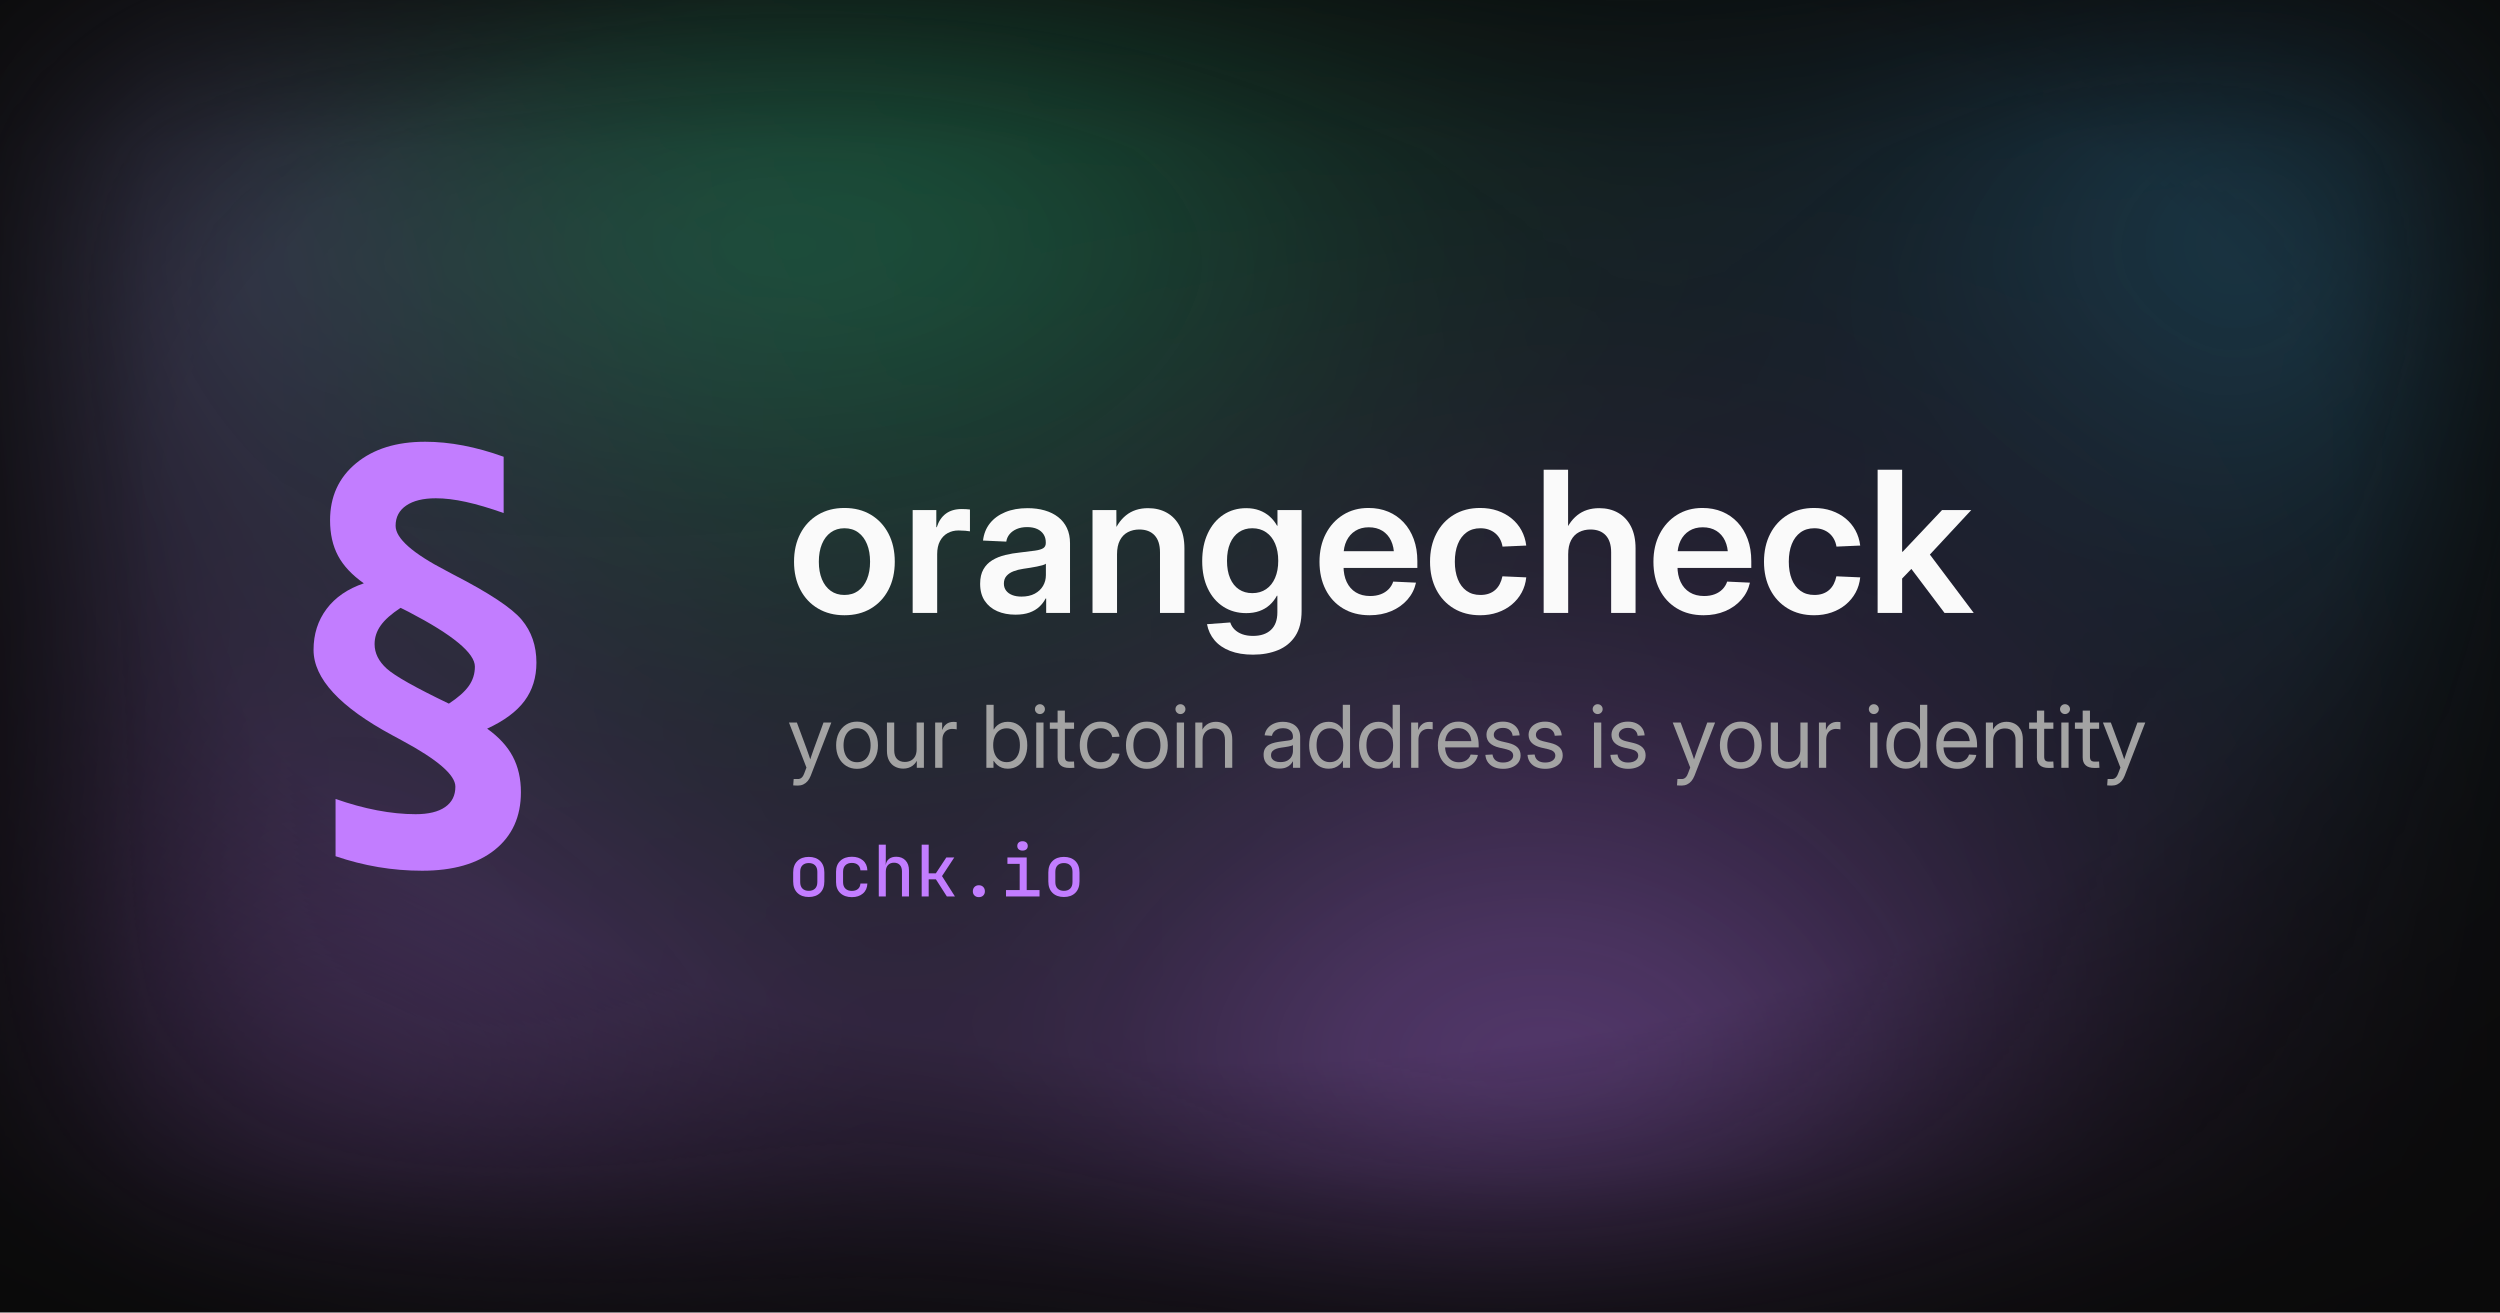
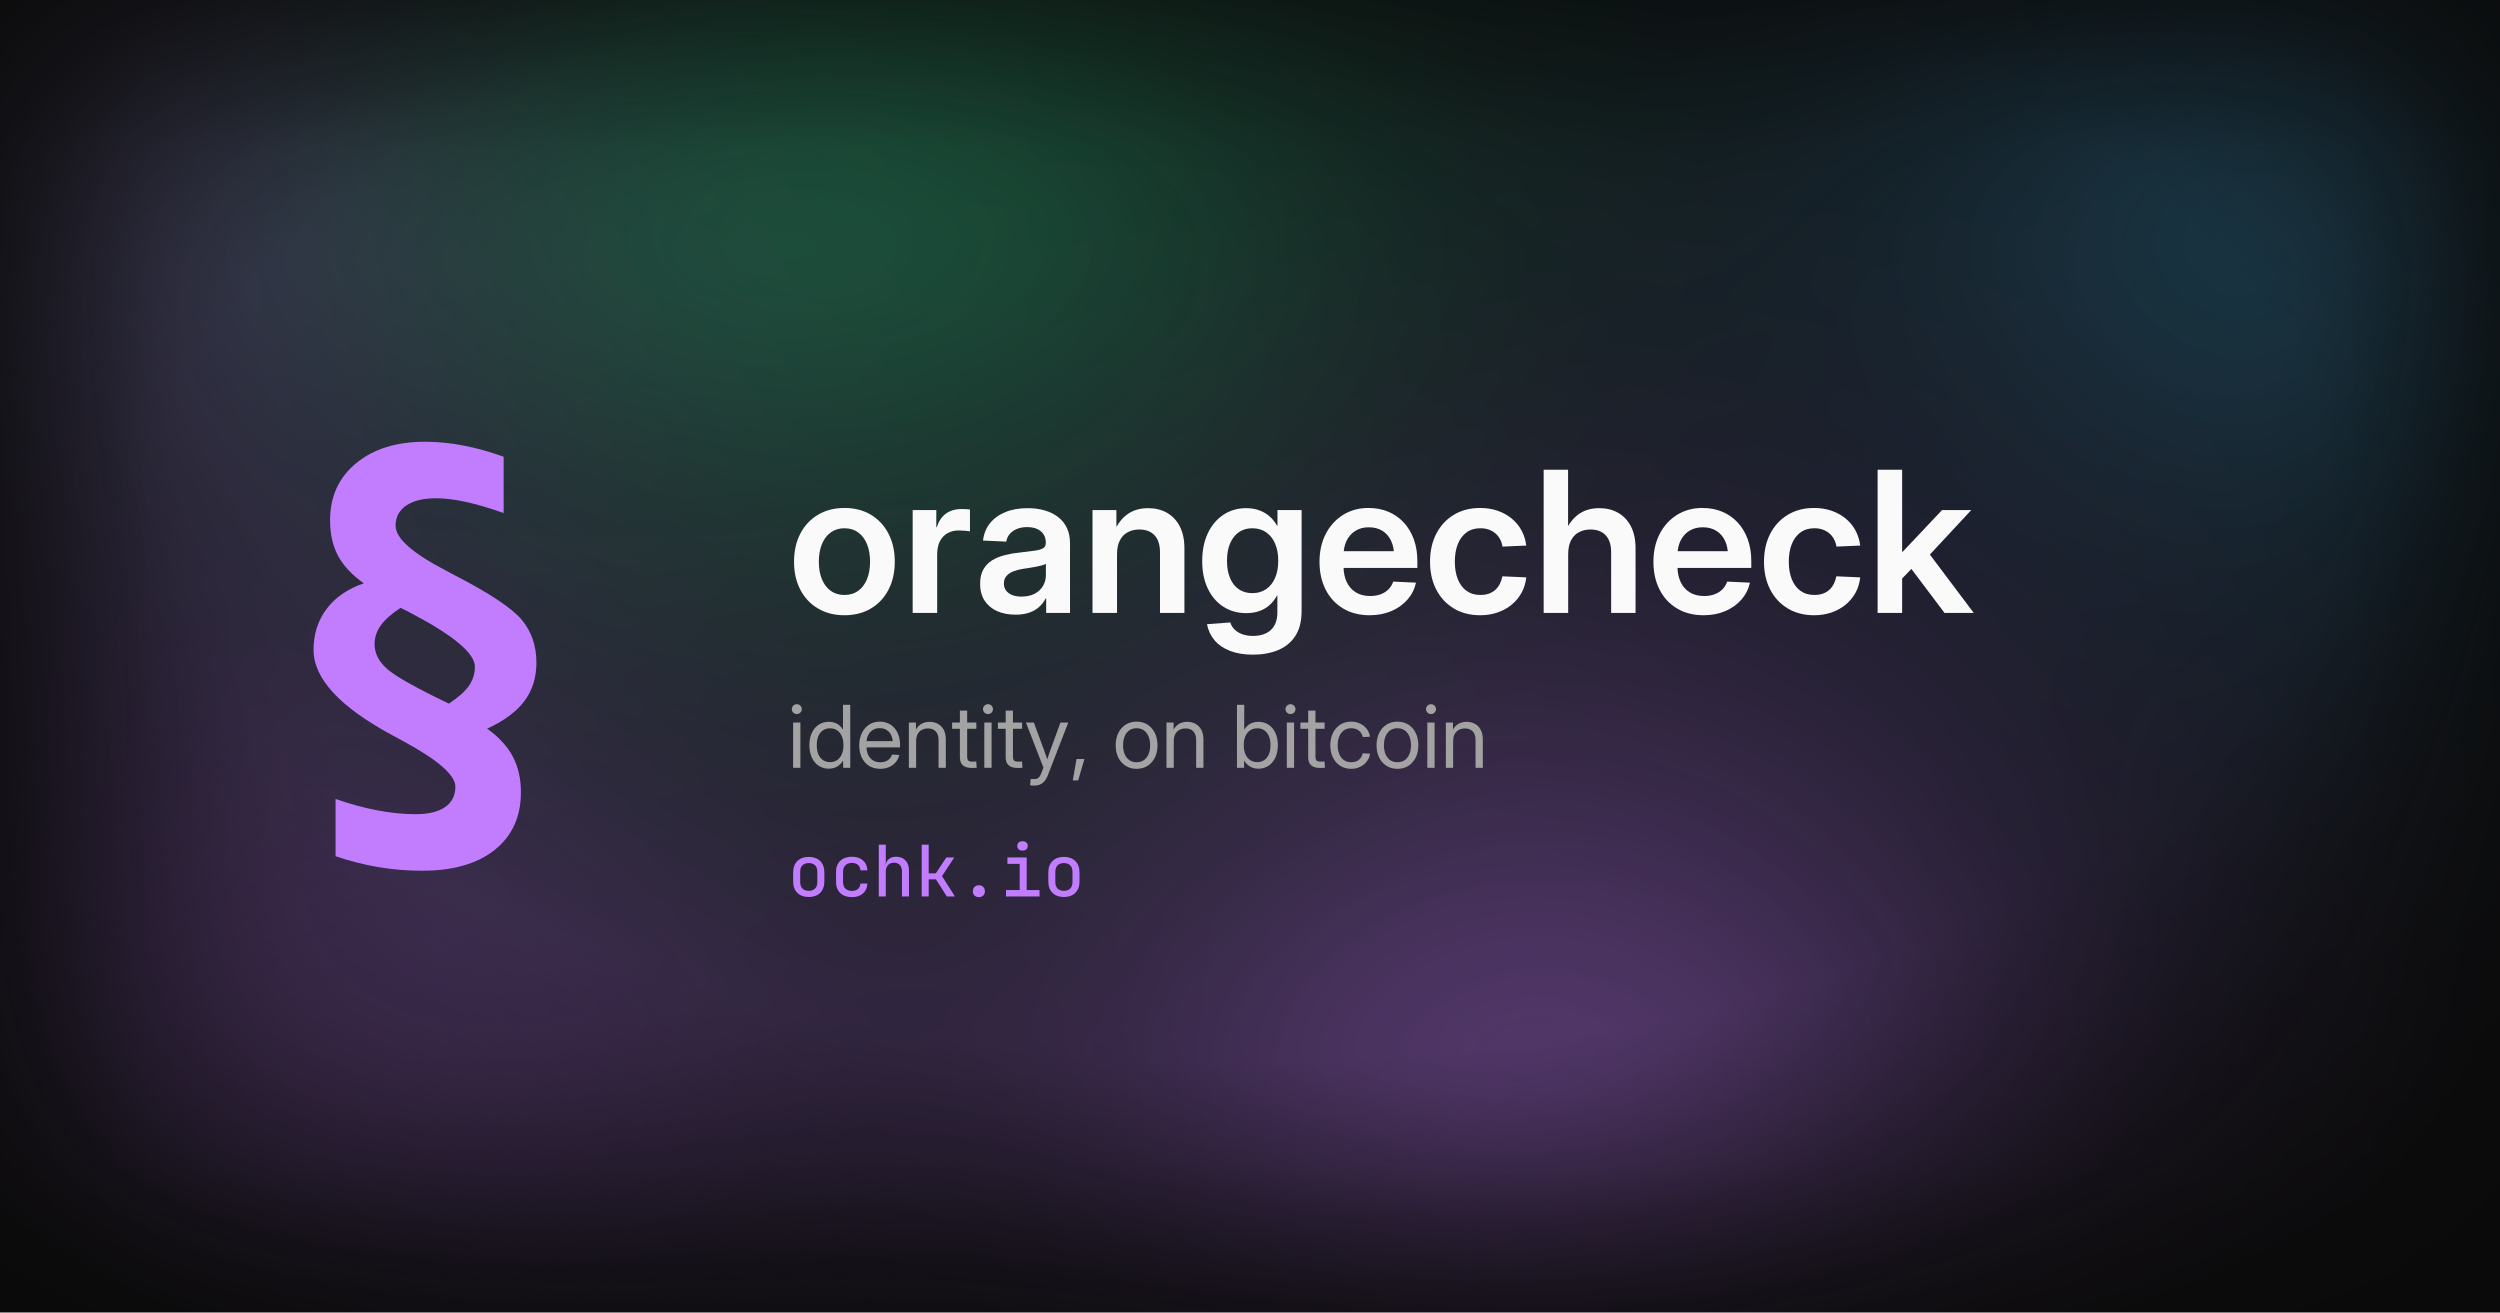
<svg xmlns="http://www.w3.org/2000/svg" width="1200" height="630" viewBox="0 0 1200 630" role="img" aria-label="orangecheck — og banner (lightning/dark)">
  <rect width="1200" height="630" fill="#0a0a0a" />
  <filter id="aublur" x="-20%" y="-20%" width="140%" height="140%">
    <feGaussianBlur stdDeviation="75.6" />
  </filter>
  <mask id="aumask">
    <rect width="1200" height="630" fill="url(#aufade)" />
  </mask>
  <defs>
    <radialGradient id="au0" cx="50%" cy="50%" r="50%">
      <stop offset="0%" stop-color="#c27dff" stop-opacity="0.95" />
      <stop offset="62%" stop-color="#c27dff" stop-opacity="0.18" />
      <stop offset="100%" stop-color="#c27dff" stop-opacity="0" />
    </radialGradient>
    <radialGradient id="au1" cx="50%" cy="50%" r="50%">
      <stop offset="0%" stop-color="#34c98a" stop-opacity="0.95" />
      <stop offset="62%" stop-color="#34c98a" stop-opacity="0.18" />
      <stop offset="100%" stop-color="#34c98a" stop-opacity="0" />
    </radialGradient>
    <radialGradient id="au2" cx="50%" cy="50%" r="50%">
      <stop offset="0%" stop-color="#3f9fd1" stop-opacity="0.95" />
      <stop offset="62%" stop-color="#3f9fd1" stop-opacity="0.18" />
      <stop offset="100%" stop-color="#3f9fd1" stop-opacity="0" />
    </radialGradient>
    <radialGradient id="au3" cx="50%" cy="50%" r="50%">
      <stop offset="0%" stop-color="#c27dff" stop-opacity="0.95" />
      <stop offset="62%" stop-color="#c27dff" stop-opacity="0.18" />
      <stop offset="100%" stop-color="#c27dff" stop-opacity="0" />
    </radialGradient>
    <radialGradient id="au4" cx="50%" cy="50%" r="50%">
      <stop offset="0%" stop-color="#c27dff" stop-opacity="0.95" />
      <stop offset="62%" stop-color="#c27dff" stop-opacity="0.18" />
      <stop offset="100%" stop-color="#c27dff" stop-opacity="0" />
    </radialGradient>
    <radialGradient id="aufade" cx="50%" cy="38%" r="78%">
      <stop offset="55%" stop-color="#fff" stop-opacity="1" />
      <stop offset="100%" stop-color="#fff" stop-opacity="0" />
    </radialGradient>
  </defs>
  <g opacity="0.62" filter="url(#aublur)" mask="url(#aumask)">
    <ellipse cx="-60.0" cy="-63.0" rx="552.0" ry="598.5" fill="url(#au0)" />
    <ellipse cx="408.0" cy="-31.5" rx="504.0" ry="567.0" fill="url(#au1)" />
    <ellipse cx="1176.0" cy="-50.4" rx="552.0" ry="598.5" fill="url(#au2)" />
    <ellipse cx="744.0" cy="598.5" rx="480.0" ry="535.5" fill="url(#au3)" />
    <ellipse cx="144.0" cy="642.6" rx="504.0" ry="535.5" fill="url(#au4)" />
  </g>
  <g transform="translate(72.0 183.0) scale(0.2578)" fill="#fafafa">
    <path d="M518 856Q463 820 438.5 785.5Q414 751 414 711Q414 657 462.5 613.0Q511 569 711 473Q766 509 790.5 543.5Q815 578 815 621Q815 702 550 840ZM930 1460V1235Q845 1265 779.0 1279.5Q713 1294 659 1294Q583 1294 540.5 1265.0Q498 1236 498 1184Q498 1109 701 1004Q720 994 729 989Q943 879 1002.0 808.5Q1061 738 1061 637Q1061 548 1013.5 484.0Q966 420 864 373Q934 323 966.5 261.5Q999 200 999 119Q999 -28 894.5 -111.5Q790 -195 604 -195Q515 -195 429.0 -180.5Q343 -166 258 -137V92Q343 62 424.0 46.5Q505 31 578 31Q655 31 696.0 59.5Q737 88 737 141Q737 211 523 326L512 332L486 346Q170 516 170 688Q170 782 222.0 851.5Q274 921 371 954Q300 1004 268.0 1064.0Q236 1124 236 1206Q236 1348 340.0 1434.0Q444 1520 616 1520Q690 1520 768.5 1505.0Q847 1490 930 1460Z" fill="#c27dff" transform="translate(225.3457 820.5434) scale(0.465726 -0.465726)" />
  </g>
  <g fill="#fafafa">
    <path transform="translate(378.00 294.21) scale(0.04614 -0.04614)" d="M592 -24Q436 -24 317.50 46Q199 116 133.50 241.50Q68 367 68 533Q68 699 133.50 825Q199 951 317.50 1021.50Q436 1092 592 1092Q750 1092 867.50 1021.50Q985 951 1050.50 825Q1116 699 1116 533Q1116 367 1050.50 241.50Q985 116 867.50 46Q750 -24 592 -24ZM592 187Q676 187 735.50 230Q795 273 827 351Q859 429 859 533Q859 638 827 716Q795 794 735.50 837.50Q676 881 592 881Q510 881 450 837.50Q390 794 358 716Q326 638 326 533Q326 428 358 350.50Q390 273 449.50 230Q509 187 592 187Z" />
    <path transform="translate(432.68 294.21) scale(0.04614 -0.04614)" d="M117 0V1070H363V892H368Q397 984 462 1032.50Q527 1081 629 1081Q653 1081 675.50 1079.50Q698 1078 713 1076V849Q699 852 664.50 855Q630 858 594 858Q531 858 480.50 830Q430 802 401 747Q372 692 372 611V0Z" />
    <path transform="translate(467.19 294.21) scale(0.04614 -0.04614)" d="M438 -18Q332 -18 249.50 18Q167 54 119 125.50Q71 197 71 303Q71 394 105 453.50Q139 513 197.50 548.50Q256 584 331.50 602.50Q407 621 488 629Q586 640 644 648.50Q702 657 728 674Q754 691 754 727V734Q754 782 731 817.50Q708 853 665 873Q622 893 560 893Q498 893 451.50 873Q405 853 377 819Q349 785 343 742L101 753Q113 857 172.50 932Q232 1007 332 1048.50Q432 1090 564 1090Q662 1090 743 1066.50Q824 1043 883 997Q942 951 974 883Q1006 815 1006 726V0H758V150H752Q728 103 687 64.50Q646 26 585 4Q524 -18 438 -18ZM501 170Q583 170 639.50 200.50Q696 231 725.50 281.50Q755 332 755 393V512Q743 503 718.50 496Q694 489 661 482.50Q628 476 591.50 470Q555 464 519 459Q464 451 418.50 433.50Q373 416 345.50 385Q318 354 318 305Q318 263 341 232.50Q364 202 405 186Q446 170 501 170Z" />
    <path transform="translate(519.01 294.21) scale(0.04614 -0.04614)" d="M372 610V0H117V1070H365L366 799H323Q373 941 465.50 1015.50Q558 1090 695 1090Q807 1090 892 1041.50Q977 993 1025 900Q1073 807 1073 671V0H819V631Q819 747 762.50 807.50Q706 868 604 868Q538 868 485 840.50Q432 813 402 755.50Q372 698 372 610Z" />
    <path transform="translate(573.92 294.21) scale(0.04614 -0.04614)" d="M597 -434Q459 -434 358 -395Q257 -356 196.50 -284.50Q136 -213 118 -117L360 -99Q373 -141 405 -172.50Q437 -204 485 -221.50Q533 -239 597 -239Q716 -239 783 -176.50Q850 -114 850 6V179H845Q814 122 768.50 81.50Q723 41 662.50 19.50Q602 -2 526 -2Q391 -2 287.50 65Q184 132 126 254Q68 376 68 539Q68 705 126.50 829Q185 953 288.50 1021.50Q392 1090 526 1090Q601 1090 662 1067.50Q723 1045 769.50 1004Q816 963 847 907H851V1070H1102V21Q1102 -140 1036.50 -240Q971 -340 856.50 -387Q742 -434 597 -434ZM589 206Q672 206 732.50 247Q793 288 826 364Q859 440 859 542Q859 645 826.50 721Q794 797 733 839Q672 881 589 881Q509 881 450 840.50Q391 800 358.50 724.50Q326 649 326 542Q326 436 358.50 360.50Q391 285 450 245.50Q509 206 589 206Z" />
    <path transform="translate(630.22 294.21) scale(0.04614 -0.04614)" d="M590 -24Q430 -24 312.50 47Q195 118 131.50 243.50Q68 369 68 532Q68 696 133 822Q198 948 313 1020Q428 1092 578 1092Q690 1092 782.50 1053.50Q875 1015 943 942.50Q1011 870 1048.50 768Q1086 666 1086 539V468H174V642H958L844 594Q844 685 812.50 751.50Q781 818 722 854.50Q663 891 581 891Q500 891 441 854Q382 817 350 751.50Q318 686 318 598V486Q318 392 351 322Q384 252 446 214Q508 176 595 176Q657 176 705.50 194.50Q754 213 787 247Q820 281 835 326L1072 315Q1050 215 983 138.50Q916 62 815 19Q714 -24 590 -24Z" />
    <path transform="translate(683.28 294.21) scale(0.04614 -0.04614)" d="M589 -24Q433 -24 315.50 46.50Q198 117 133 242.50Q68 368 68 533Q68 698 133 824Q198 950 315.50 1021Q433 1092 589 1092Q687 1092 770 1063.50Q853 1035 916.50 983Q980 931 1019 859.50Q1058 788 1069 701L822 690Q815 733 796 768Q777 803 747.50 828Q718 853 679 867Q640 881 592 881Q507 881 447.50 837.50Q388 794 357 716Q326 638 326 533Q326 429 357 351Q388 273 447.50 230Q507 187 592 187Q641 187 679.50 200.50Q718 214 746.50 239.50Q775 265 793.50 301Q812 337 821 381L1069 370Q1060 283 1021 211.50Q982 140 918.50 87Q855 34 771 5Q687 -24 589 -24Z" />
    <path transform="translate(735.56 294.21) scale(0.04614 -0.04614)" d="M372 610V0H117V1490H371V799H323Q373 941 465.50 1015.50Q558 1090 695 1090Q807 1090 892 1041.50Q977 993 1025 900Q1073 807 1073 671V0H819V631Q819 747 762.50 807.50Q706 868 604 868Q538 868 485 840.50Q432 813 402 755.50Q372 698 372 610Z" />
    <path transform="translate(790.51 294.21) scale(0.04614 -0.04614)" d="M590 -24Q430 -24 312.50 47Q195 118 131.50 243.50Q68 369 68 532Q68 696 133 822Q198 948 313 1020Q428 1092 578 1092Q690 1092 782.50 1053.50Q875 1015 943 942.50Q1011 870 1048.50 768Q1086 666 1086 539V468H174V642H958L844 594Q844 685 812.50 751.50Q781 818 722 854.50Q663 891 581 891Q500 891 441 854Q382 817 350 751.50Q318 686 318 598V486Q318 392 351 322Q384 252 446 214Q508 176 595 176Q657 176 705.50 194.50Q754 213 787 247Q820 281 835 326L1072 315Q1050 215 983 138.50Q916 62 815 19Q714 -24 590 -24Z" />
    <path transform="translate(843.58 294.21) scale(0.04614 -0.04614)" d="M589 -24Q433 -24 315.50 46.50Q198 117 133 242.50Q68 368 68 533Q68 698 133 824Q198 950 315.50 1021Q433 1092 589 1092Q687 1092 770 1063.50Q853 1035 916.50 983Q980 931 1019 859.50Q1058 788 1069 701L822 690Q815 733 796 768Q777 803 747.50 828Q718 853 679 867Q640 881 592 881Q507 881 447.50 837.50Q388 794 357 716Q326 638 326 533Q326 429 357 351Q388 273 447.50 230Q507 187 592 187Q641 187 679.50 200.50Q718 214 746.50 239.50Q775 265 793.50 301Q812 337 821 381L1069 370Q1060 283 1021 211.50Q982 140 918.50 87Q855 34 771 5Q687 -24 589 -24Z" />
    <path transform="translate(895.86 294.21) scale(0.04614 -0.04614)" d="M350 335V637H378L787 1070H1091L600 542H549ZM117 0V1490H372V0ZM813 0 447 486 618 664 1117 0Z" />
  </g>
  <g fill="#a3a3a3">
-     <path transform="translate(378.00 368.55) scale(0.0203 -0.0203)" d="M135 -415 146 -264 231 -265Q269 -268 298.50 -256Q328 -244 352.50 -214Q377 -184 396 -132L448 6L35 1070H222L452 450Q483 367 510 285.50Q537 204 563 123H513Q539 204 566.50 286Q594 368 624 450L851 1070H1036L548 -190Q518 -265 474 -316Q430 -367 372.50 -393.50Q315 -420 246 -420Q215 -420 187 -418.50Q159 -417 135 -415Z" />
-     <path transform="translate(399.74 368.55) scale(0.0203 -0.0203)" d="M573 -24Q426 -24 314.50 47Q203 118 141 243Q79 368 79 532Q79 697 141 823Q203 949 314.50 1020.50Q426 1092 573 1092Q722 1092 833 1020.50Q944 949 1006 823Q1068 697 1068 532Q1068 368 1006 243Q944 118 833 47Q722 -24 573 -24ZM573 132Q676 132 747.50 183Q819 234 856.50 324.50Q894 415 894 532Q894 651 856.50 741.50Q819 832 747.50 884Q676 936 573 936Q471 936 399.50 884.50Q328 833 291 742Q254 651 254 532Q254 414 291 324Q328 234 399.50 183Q471 132 573 132Z" />
-     <path transform="translate(423.03 368.55) scale(0.0203 -0.0203)" d="M519 -19Q412 -19 324 27.50Q236 74 184.50 168Q133 262 133 402V1070H305V414Q305 279 371.50 209Q438 139 556 139Q634 139 697 170.50Q760 202 797.50 269.50Q835 337 835 440V1070H1007V0H839V259H882Q830 114 737 47.50Q644 -19 519 -19Z" />
-     <path transform="translate(446.18 368.55) scale(0.0203 -0.0203)" d="M133 0V1070H298V902H304Q333 985 399.50 1035.50Q466 1086 566 1086Q588 1086 609 1084Q630 1082 642 1080V908Q632 911 603 915.50Q574 920 537 920Q474 920 421 891.50Q368 863 336.50 805.50Q305 748 305 661V0Z" />
-     <path transform="translate(470.76 368.55) scale(0.0203 -0.0203)" d="M639 -21Q562 -21 499.50 2.50Q437 26 389 67.50Q341 109 307 163H301V0H133V1490H305V909H310Q341 961 388 1001.50Q435 1042 498.50 1065Q562 1088 639 1088Q777 1088 881 1019Q985 950 1042.50 825Q1100 700 1100 534Q1100 369 1042.50 244Q985 119 881 49Q777 -21 639 -21ZM613 134Q708 134 778 181.50Q848 229 887 318.50Q926 408 926 535Q926 662 887 751Q848 840 778 887Q708 934 613 934Q514 934 442 884.50Q370 835 332 745.50Q294 656 294 535Q294 415 332.50 324.50Q371 234 442.50 184Q514 134 613 134Z" />
-     <path transform="translate(494.70 368.55) scale(0.0203 -0.0203)" d="M133 0V1070H305V0ZM220 1271Q171 1271 136.50 1305Q102 1339 102 1387Q102 1436 136.50 1470Q171 1504 219 1504Q269 1504 303.50 1470Q338 1436 338 1387Q338 1339 303.50 1305Q269 1271 220 1271Z" />
-     <path transform="translate(503.59 368.55) scale(0.0203 -0.0203)" d="M589 1070V922H16V1070ZM200 1353H372V264Q372 199 398.50 172.50Q425 146 491 146Q513 146 539.50 147Q566 148 588 149L596 1Q570 -1 538 -2Q506 -3 478 -3Q340 -3 270 60Q200 123 200 246Z" />
-     <path transform="translate(516.67 368.55) scale(0.0203 -0.0203)" d="M573 -24Q426 -24 314.50 47Q203 118 141 243Q79 368 79 532Q79 697 141 823Q203 949 314.50 1020.50Q426 1092 573 1092Q661 1092 736.50 1065.50Q812 1039 871 992Q930 945 968 880Q1006 815 1020 737L848 726Q838 772 815.50 810.50Q793 849 758 877Q723 905 677 920.50Q631 936 573 936Q471 936 399.50 884.50Q328 833 291 742Q254 651 254 532Q254 414 291 324Q328 234 399.50 183Q471 132 573 132Q632 132 677.50 147Q723 162 756 190Q789 218 812 257Q835 296 847 344L1021 333Q1008 256 969.50 190.50Q931 125 871.50 77Q812 29 736.50 2.50Q661 -24 573 -24Z" />
-     <path transform="translate(538.86 368.55) scale(0.0203 -0.0203)" d="M573 -24Q426 -24 314.50 47Q203 118 141 243Q79 368 79 532Q79 697 141 823Q203 949 314.50 1020.50Q426 1092 573 1092Q722 1092 833 1020.50Q944 949 1006 823Q1068 697 1068 532Q1068 368 1006 243Q944 118 833 47Q722 -24 573 -24ZM573 132Q676 132 747.50 183Q819 234 856.50 324.50Q894 415 894 532Q894 651 856.50 741.50Q819 832 747.50 884Q676 936 573 936Q471 936 399.50 884.50Q328 833 291 742Q254 651 254 532Q254 414 291 324Q328 234 399.50 183Q471 132 573 132Z" />
-     <path transform="translate(562.15 368.55) scale(0.0203 -0.0203)" d="M133 0V1070H305V0ZM220 1271Q171 1271 136.50 1305Q102 1339 102 1387Q102 1436 136.50 1470Q171 1504 219 1504Q269 1504 303.50 1470Q338 1436 338 1387Q338 1339 303.50 1305Q269 1271 220 1271Z" />
-     <path transform="translate(571.04 368.55) scale(0.0203 -0.0203)" d="M305 630V0H133V1070H301V810H258Q310 956 403 1022Q496 1088 621 1088Q729 1088 816.50 1041.50Q904 995 955.50 902Q1007 809 1007 668V0H835V655Q835 791 769 861Q703 931 584 931Q507 931 443.50 899Q380 867 342.50 800.50Q305 734 305 630Z" />
-     <path transform="translate(604.86 368.55) scale(0.0203 -0.0203)" d="M453 -18Q348 -18 264 19Q180 56 131 128.50Q82 201 82 307Q82 399 118 457Q154 515 214.50 547.50Q275 580 351 597Q427 614 506 624Q606 638 665.50 645Q725 652 750.50 668.50Q776 685 776 725V734Q776 795 749 840Q722 885 669.50 911Q617 937 542 937Q468 937 411 912Q354 887 320.50 846Q287 805 279 756L106 768Q120 866 179 937.50Q238 1009 331.50 1048.50Q425 1088 541 1088Q625 1088 699 1066Q773 1044 828.50 999Q884 954 915.50 887Q947 820 947 730V0H777V150H771Q752 112 714 73Q676 34 612.50 8Q549 -18 453 -18ZM479 135Q582 135 648 173Q714 211 745 271.50Q776 332 776 401V538Q766 528 737 519.50Q708 511 667.50 503.50Q627 496 582.50 489Q538 482 498 477Q436 469 381 449.50Q326 430 292 394Q258 358 258 297Q258 246 285 210Q312 174 362 154.50Q412 135 479 135Z" />
-     <path transform="translate(626.79 368.55) scale(0.0203 -0.0203)" d="M540 -21Q403 -21 298.50 49Q194 119 136.50 244Q79 369 79 534Q79 700 137 825Q195 950 299 1019Q403 1088 541 1088Q619 1088 681.50 1065Q744 1042 791.50 1001.50Q839 961 869 909H874V1490H1046V0H878V163H872Q839 109 790.50 67.50Q742 26 680 2.50Q618 -21 540 -21ZM567 134Q666 134 737.50 184Q809 234 847 324.50Q885 415 885 535Q885 656 847 745.50Q809 835 737.50 884.50Q666 934 567 934Q472 934 401.50 887Q331 840 292.50 751Q254 662 254 535Q254 408 293 318.50Q332 229 402.50 181.50Q473 134 567 134Z" />
-     <path transform="translate(650.73 368.55) scale(0.0203 -0.0203)" d="M540 -21Q403 -21 298.50 49Q194 119 136.50 244Q79 369 79 534Q79 700 137 825Q195 950 299 1019Q403 1088 541 1088Q619 1088 681.50 1065Q744 1042 791.50 1001.50Q839 961 869 909H874V1490H1046V0H878V163H872Q839 109 790.50 67.50Q742 26 680 2.50Q618 -21 540 -21ZM567 134Q666 134 737.50 184Q809 234 847 324.50Q885 415 885 535Q885 656 847 745.50Q809 835 737.50 884.50Q666 934 567 934Q472 934 401.50 887Q331 840 292.50 751Q254 662 254 535Q254 408 293 318.50Q332 229 402.50 181.50Q473 134 567 134Z" />
-     <path transform="translate(674.66 368.55) scale(0.0203 -0.0203)" d="M133 0V1070H298V902H304Q333 985 399.50 1035.50Q466 1086 566 1086Q588 1086 609 1084Q630 1082 642 1080V908Q632 911 603 915.50Q574 920 537 920Q474 920 421 891.50Q368 863 336.50 805.50Q305 748 305 661V0Z" />
-     <path transform="translate(688.57 368.55) scale(0.0203 -0.0203)" d="M577 -24Q420 -24 309 47Q198 118 138.50 243.50Q79 369 79 531Q79 695 140.50 821Q202 947 311 1019.50Q420 1092 563 1092Q668 1092 756 1054Q844 1016 908.50 944Q973 872 1008.50 769.50Q1044 667 1044 536V483H176V631H949L873 578Q873 687 835.50 768Q798 849 728.50 893.50Q659 938 563 938Q467 938 397 893Q327 848 288.50 768.50Q250 689 250 585V506Q250 394 289 309.50Q328 225 401 178Q474 131 577 131Q650 131 706.50 153.50Q763 176 800.50 217.50Q838 259 855 314L1026 304Q1005 206 942 132.50Q879 59 785.50 17.50Q692 -24 577 -24Z" />
-     <path transform="translate(711.29 368.55) scale(0.0203 -0.0203)" d="M504 -24Q390 -24 298.50 12Q207 48 150 121.50Q93 195 83 306L252 315Q264 222 328 173.50Q392 125 500 125Q612 125 676.50 171.50Q741 218 741 288Q741 348 698 384.50Q655 421 581 438L408 478Q260 514 184.50 589Q109 664 109 780Q109 871 159 941.50Q209 1012 297 1052Q385 1092 499 1092Q610 1092 696 1052Q782 1012 833.50 939.50Q885 867 893 767L727 758Q721 837 662 890.50Q603 944 499 944Q402 944 342 897Q282 850 282 782Q282 722 326 685Q370 648 451 629L621 589Q773 553 844.50 480.50Q916 408 916 294Q916 196 862.50 124.50Q809 53 715.50 14.50Q622 -24 504 -24Z" />
-     <path transform="translate(731.51 368.55) scale(0.0203 -0.0203)" d="M504 -24Q390 -24 298.50 12Q207 48 150 121.50Q93 195 83 306L252 315Q264 222 328 173.50Q392 125 500 125Q612 125 676.50 171.50Q741 218 741 288Q741 348 698 384.50Q655 421 581 438L408 478Q260 514 184.50 589Q109 664 109 780Q109 871 159 941.50Q209 1012 297 1052Q385 1092 499 1092Q610 1092 696 1052Q782 1012 833.50 939.50Q885 867 893 767L727 758Q721 837 662 890.50Q603 944 499 944Q402 944 342 897Q282 850 282 782Q282 722 326 685Q370 648 451 629L621 589Q773 553 844.50 480.50Q916 408 916 294Q916 196 862.50 124.50Q809 53 715.50 14.50Q622 -24 504 -24Z" />
-     <path transform="translate(762.41 368.55) scale(0.0203 -0.0203)" d="M133 0V1070H305V0ZM220 1271Q171 1271 136.50 1305Q102 1339 102 1387Q102 1436 136.50 1470Q171 1504 219 1504Q269 1504 303.50 1470Q338 1436 338 1387Q338 1339 303.50 1305Q269 1271 220 1271Z" />
-     <path transform="translate(771.30 368.55) scale(0.0203 -0.0203)" d="M504 -24Q390 -24 298.50 12Q207 48 150 121.50Q93 195 83 306L252 315Q264 222 328 173.50Q392 125 500 125Q612 125 676.50 171.50Q741 218 741 288Q741 348 698 384.50Q655 421 581 438L408 478Q260 514 184.50 589Q109 664 109 780Q109 871 159 941.50Q209 1012 297 1052Q385 1092 499 1092Q610 1092 696 1052Q782 1012 833.50 939.50Q885 867 893 767L727 758Q721 837 662 890.50Q603 944 499 944Q402 944 342 897Q282 850 282 782Q282 722 326 685Q370 648 451 629L621 589Q773 553 844.50 480.50Q916 408 916 294Q916 196 862.50 124.50Q809 53 715.50 14.50Q622 -24 504 -24Z" />
-     <path transform="translate(802.21 368.55) scale(0.0203 -0.0203)" d="M135 -415 146 -264 231 -265Q269 -268 298.50 -256Q328 -244 352.50 -214Q377 -184 396 -132L448 6L35 1070H222L452 450Q483 367 510 285.50Q537 204 563 123H513Q539 204 566.50 286Q594 368 624 450L851 1070H1036L548 -190Q518 -265 474 -316Q430 -367 372.50 -393.50Q315 -420 246 -420Q215 -420 187 -418.50Q159 -417 135 -415Z" />
-     <path transform="translate(823.95 368.55) scale(0.0203 -0.0203)" d="M573 -24Q426 -24 314.50 47Q203 118 141 243Q79 368 79 532Q79 697 141 823Q203 949 314.50 1020.50Q426 1092 573 1092Q722 1092 833 1020.50Q944 949 1006 823Q1068 697 1068 532Q1068 368 1006 243Q944 118 833 47Q722 -24 573 -24ZM573 132Q676 132 747.50 183Q819 234 856.50 324.50Q894 415 894 532Q894 651 856.50 741.50Q819 832 747.50 884Q676 936 573 936Q471 936 399.50 884.50Q328 833 291 742Q254 651 254 532Q254 414 291 324Q328 234 399.50 183Q471 132 573 132Z" />
-     <path transform="translate(847.24 368.55) scale(0.0203 -0.0203)" d="M519 -19Q412 -19 324 27.50Q236 74 184.50 168Q133 262 133 402V1070H305V414Q305 279 371.50 209Q438 139 556 139Q634 139 697 170.50Q760 202 797.50 269.50Q835 337 835 440V1070H1007V0H839V259H882Q830 114 737 47.50Q644 -19 519 -19Z" />
-     <path transform="translate(870.38 368.55) scale(0.0203 -0.0203)" d="M133 0V1070H298V902H304Q333 985 399.50 1035.50Q466 1086 566 1086Q588 1086 609 1084Q630 1082 642 1080V908Q632 911 603 915.50Q574 920 537 920Q474 920 421 891.50Q368 863 336.50 805.50Q305 748 305 661V0Z" />
-     <path transform="translate(894.97 368.55) scale(0.0203 -0.0203)" d="M133 0V1070H305V0ZM220 1271Q171 1271 136.50 1305Q102 1339 102 1387Q102 1436 136.50 1470Q171 1504 219 1504Q269 1504 303.50 1470Q338 1436 338 1387Q338 1339 303.50 1305Q269 1271 220 1271Z" />
-     <path transform="translate(903.86 368.55) scale(0.0203 -0.0203)" d="M540 -21Q403 -21 298.50 49Q194 119 136.50 244Q79 369 79 534Q79 700 137 825Q195 950 299 1019Q403 1088 541 1088Q619 1088 681.50 1065Q744 1042 791.50 1001.50Q839 961 869 909H874V1490H1046V0H878V163H872Q839 109 790.50 67.50Q742 26 680 2.50Q618 -21 540 -21ZM567 134Q666 134 737.50 184Q809 234 847 324.50Q885 415 885 535Q885 656 847 745.50Q809 835 737.50 884.50Q666 934 567 934Q472 934 401.50 887Q331 840 292.50 751Q254 662 254 535Q254 408 293 318.50Q332 229 402.50 181.50Q473 134 567 134Z" />
-     <path transform="translate(927.80 368.55) scale(0.0203 -0.0203)" d="M577 -24Q420 -24 309 47Q198 118 138.50 243.50Q79 369 79 531Q79 695 140.50 821Q202 947 311 1019.50Q420 1092 563 1092Q668 1092 756 1054Q844 1016 908.50 944Q973 872 1008.50 769.50Q1044 667 1044 536V483H176V631H949L873 578Q873 687 835.50 768Q798 849 728.50 893.50Q659 938 563 938Q467 938 397 893Q327 848 288.50 768.50Q250 689 250 585V506Q250 394 289 309.50Q328 225 401 178Q474 131 577 131Q650 131 706.50 153.50Q763 176 800.50 217.50Q838 259 855 314L1026 304Q1005 206 942 132.50Q879 59 785.50 17.50Q692 -24 577 -24Z" />
-     <path transform="translate(950.52 368.55) scale(0.0203 -0.0203)" d="M305 630V0H133V1070H301V810H258Q310 956 403 1022Q496 1088 621 1088Q729 1088 816.50 1041.50Q904 995 955.50 902Q1007 809 1007 668V0H835V655Q835 791 769 861Q703 931 584 931Q507 931 443.50 899Q380 867 342.50 800.50Q305 734 305 630Z" />
-     <path transform="translate(973.66 368.55) scale(0.0203 -0.0203)" d="M589 1070V922H16V1070ZM200 1353H372V264Q372 199 398.50 172.50Q425 146 491 146Q513 146 539.50 147Q566 148 588 149L596 1Q570 -1 538 -2Q506 -3 478 -3Q340 -3 270 60Q200 123 200 246Z" />
-     <path transform="translate(986.74 368.55) scale(0.0203 -0.0203)" d="M133 0V1070H305V0ZM220 1271Q171 1271 136.50 1305Q102 1339 102 1387Q102 1436 136.50 1470Q171 1504 219 1504Q269 1504 303.50 1470Q338 1436 338 1387Q338 1339 303.50 1305Q269 1271 220 1271Z" />
-     <path transform="translate(995.63 368.55) scale(0.0203 -0.0203)" d="M589 1070V922H16V1070ZM200 1353H372V264Q372 199 398.50 172.50Q425 146 491 146Q513 146 539.50 147Q566 148 588 149L596 1Q570 -1 538 -2Q506 -3 478 -3Q340 -3 270 60Q200 123 200 246Z" />
-     <path transform="translate(1008.70 368.55) scale(0.0203 -0.0203)" d="M135 -415 146 -264 231 -265Q269 -268 298.50 -256Q328 -244 352.50 -214Q377 -184 396 -132L448 6L35 1070H222L452 450Q483 367 510 285.50Q537 204 563 123H513Q539 204 566.50 286Q594 368 624 450L851 1070H1036L548 -190Q518 -265 474 -316Q430 -367 372.50 -393.50Q315 -420 246 -420Q215 -420 187 -418.50Q159 -417 135 -415Z" />
+     <path transform="translate(378.00 368.55) scale(0.0203 -0.0203)" d="M133 0V1070H305V0ZM220 1271Q171 1271 136.50 1305Q102 1339 102 1387Q102 1436 136.50 1470Q171 1504 219 1504Q269 1504 303.50 1470Q338 1436 338 1387Q338 1339 303.50 1305Q269 1271 220 1271Z" />
+     <path transform="translate(386.89 368.55) scale(0.0203 -0.0203)" d="M540 -21Q403 -21 298.50 49Q194 119 136.50 244Q79 369 79 534Q79 700 137 825Q195 950 299 1019Q403 1088 541 1088Q619 1088 681.50 1065Q744 1042 791.50 1001.50Q839 961 869 909H874V1490H1046V0H878V163H872Q839 109 790.50 67.50Q742 26 680 2.50Q618 -21 540 -21ZM567 134Q666 134 737.50 184Q809 234 847 324.50Q885 415 885 535Q885 656 847 745.50Q809 835 737.50 884.50Q666 934 567 934Q472 934 401.50 887Q331 840 292.50 751Q254 662 254 535Q254 408 293 318.50Q332 229 402.50 181.50Q473 134 567 134Z" />
+     <path transform="translate(410.83 368.55) scale(0.0203 -0.0203)" d="M577 -24Q420 -24 309 47Q198 118 138.50 243.50Q79 369 79 531Q79 695 140.50 821Q202 947 311 1019.50Q420 1092 563 1092Q668 1092 756 1054Q844 1016 908.50 944Q973 872 1008.50 769.50Q1044 667 1044 536V483H176V631H949L873 578Q873 687 835.50 768Q798 849 728.50 893.50Q659 938 563 938Q467 938 397 893Q327 848 288.50 768.50Q250 689 250 585V506Q250 394 289 309.50Q328 225 401 178Q474 131 577 131Q650 131 706.50 153.50Q763 176 800.50 217.50Q838 259 855 314L1026 304Q1005 206 942 132.50Q879 59 785.50 17.50Q692 -24 577 -24Z" />
+     <path transform="translate(433.55 368.55) scale(0.0203 -0.0203)" d="M305 630V0H133V1070H301V810H258Q310 956 403 1022Q496 1088 621 1088Q729 1088 816.50 1041.50Q904 995 955.50 902Q1007 809 1007 668V0H835V655Q835 791 769 861Q703 931 584 931Q507 931 443.50 899Q380 867 342.50 800.50Q305 734 305 630Z" />
+     <path transform="translate(456.69 368.55) scale(0.0203 -0.0203)" d="M589 1070V922H16V1070ZM200 1353H372V264Q372 199 398.50 172.50Q425 146 491 146Q513 146 539.50 147Q566 148 588 149L596 1Q570 -1 538 -2Q506 -3 478 -3Q340 -3 270 60Q200 123 200 246Z" />
+     <path transform="translate(469.77 368.55) scale(0.0203 -0.0203)" d="M133 0V1070H305V0ZM220 1271Q171 1271 136.50 1305Q102 1339 102 1387Q102 1436 136.50 1470Q171 1504 219 1504Q269 1504 303.50 1470Q338 1436 338 1387Q338 1339 303.50 1305Q269 1271 220 1271Z" />
+     <path transform="translate(478.66 368.55) scale(0.0203 -0.0203)" d="M589 1070V922H16V1070ZM200 1353H372V264Q372 199 398.50 172.50Q425 146 491 146Q513 146 539.50 147Q566 148 588 149L596 1Q570 -1 538 -2Q506 -3 478 -3Q340 -3 270 60Q200 123 200 246Z" />
+     <path transform="translate(491.74 368.55) scale(0.0203 -0.0203)" d="M135 -415 146 -264 231 -265Q269 -268 298.50 -256Q328 -244 352.50 -214Q377 -184 396 -132L448 6L35 1070H222L452 450Q483 367 510 285.50Q537 204 563 123H513Q539 204 566.50 286Q594 368 624 450L851 1070H1036L548 -190Q518 -265 474 -316Q430 -367 372.50 -393.50Q315 -420 246 -420Q215 -420 187 -418.50Q159 -417 135 -415Z" />
+     <path transform="translate(513.48 368.55) scale(0.0203 -0.0203)" d="M72 -298 160 208H347L199 -298Z" />
+     <path transform="translate(533.92 368.55) scale(0.0203 -0.0203)" d="M573 -24Q426 -24 314.50 47Q203 118 141 243Q79 368 79 532Q79 697 141 823Q203 949 314.50 1020.50Q426 1092 573 1092Q722 1092 833 1020.50Q944 949 1006 823Q1068 697 1068 532Q1068 368 1006 243Q944 118 833 47Q722 -24 573 -24ZM573 132Q676 132 747.50 183Q819 234 856.50 324.50Q894 415 894 532Q894 651 856.50 741.50Q819 832 747.50 884Q676 936 573 936Q471 936 399.50 884.50Q328 833 291 742Q254 651 254 532Q254 414 291 324Q328 234 399.50 183Q471 132 573 132Z" />
+     <path transform="translate(557.21 368.55) scale(0.0203 -0.0203)" d="M305 630V0H133V1070H301V810H258Q310 956 403 1022Q496 1088 621 1088Q729 1088 816.50 1041.50Q904 995 955.50 902Q1007 809 1007 668V0H835V655Q835 791 769 861Q703 931 584 931Q507 931 443.50 899Q380 867 342.50 800.50Q305 734 305 630Z" />
+     <path transform="translate(591.04 368.55) scale(0.0203 -0.0203)" d="M639 -21Q562 -21 499.50 2.50Q437 26 389 67.50Q341 109 307 163H301V0H133V1490H305V909H310Q341 961 388 1001.50Q435 1042 498.50 1065Q562 1088 639 1088Q777 1088 881 1019Q985 950 1042.50 825Q1100 700 1100 534Q1100 369 1042.50 244Q985 119 881 49Q777 -21 639 -21ZM613 134Q708 134 778 181.50Q848 229 887 318.50Q926 408 926 535Q926 662 887 751Q848 840 778 887Q708 934 613 934Q514 934 442 884.50Q370 835 332 745.50Q294 656 294 535Q294 415 332.50 324.50Q371 234 442.50 184Q514 134 613 134Z" />
+     <path transform="translate(614.97 368.55) scale(0.0203 -0.0203)" d="M133 0V1070H305V0ZM220 1271Q171 1271 136.50 1305Q102 1339 102 1387Q102 1436 136.50 1470Q171 1504 219 1504Q269 1504 303.50 1470Q338 1436 338 1387Q338 1339 303.50 1305Q269 1271 220 1271Z" />
+     <path transform="translate(623.87 368.55) scale(0.0203 -0.0203)" d="M589 1070V922H16V1070ZM200 1353H372V264Q372 199 398.50 172.50Q425 146 491 146Q513 146 539.50 147Q566 148 588 149L596 1Q570 -1 538 -2Q506 -3 478 -3Q340 -3 270 60Q200 123 200 246Z" />
+     <path transform="translate(636.94 368.55) scale(0.0203 -0.0203)" d="M573 -24Q426 -24 314.50 47Q203 118 141 243Q79 368 79 532Q79 697 141 823Q203 949 314.50 1020.50Q426 1092 573 1092Q661 1092 736.50 1065.50Q812 1039 871 992Q930 945 968 880Q1006 815 1020 737L848 726Q838 772 815.50 810.50Q793 849 758 877Q723 905 677 920.50Q631 936 573 936Q471 936 399.50 884.50Q328 833 291 742Q254 651 254 532Q254 414 291 324Q328 234 399.50 183Q471 132 573 132Q632 132 677.50 147Q723 162 756 190Q789 218 812 257Q835 296 847 344L1021 333Q1008 256 969.50 190.50Q931 125 871.50 77Q812 29 736.50 2.50Q661 -24 573 -24Z" />
+     <path transform="translate(659.13 368.55) scale(0.0203 -0.0203)" d="M573 -24Q426 -24 314.50 47Q203 118 141 243Q79 368 79 532Q79 697 141 823Q203 949 314.50 1020.50Q426 1092 573 1092Q722 1092 833 1020.50Q944 949 1006 823Q1068 697 1068 532Q1068 368 1006 243Q944 118 833 47Q722 -24 573 -24ZM573 132Q676 132 747.50 183Q819 234 856.50 324.50Q894 415 894 532Q894 651 856.50 741.50Q819 832 747.50 884Q676 936 573 936Q471 936 399.50 884.50Q328 833 291 742Q254 651 254 532Q254 414 291 324Q328 234 399.50 183Q471 132 573 132Z" />
+     <path transform="translate(682.42 368.55) scale(0.0203 -0.0203)" d="M133 0V1070H305V0ZM220 1271Q171 1271 136.50 1305Q102 1339 102 1387Q102 1436 136.50 1470Q171 1504 219 1504Q269 1504 303.50 1470Q338 1436 338 1387Q338 1339 303.50 1305Q269 1271 220 1271Z" />
+     <path transform="translate(691.31 368.55) scale(0.0203 -0.0203)" d="M305 630V0H133V1070H301V810H258Q310 956 403 1022Q496 1088 621 1088Q729 1088 816.50 1041.50Q904 995 955.50 902Q1007 809 1007 668V0H835V655Q835 791 769 861Q703 931 584 931Q507 931 443.50 899Q380 867 342.50 800.50Q305 734 305 630Z" />
  </g>
  <g fill="#c27dff">
    <path transform="translate(378.00 430.29) scale(0.03402 -0.03402)" d="M300 -8Q199 -8 139.50 50Q80 108 80 212V338Q80 442 139.50 500Q199 558 300 558Q401 558 460.50 500Q520 442 520 338V212Q520 108 460.50 50Q401 -8 300 -8ZM300 79Q356 79 388.50 110.50Q421 142 421 203V347Q421 408 388.50 439.50Q356 471 300 471Q244 471 211.50 439.50Q179 408 179 347V203Q179 142 211.50 110.50Q244 79 300 79Z" />
    <path transform="translate(398.41 430.29) scale(0.03402 -0.03402)" d="M308 -10Q207 -10 146 46.50Q85 103 85 202V349Q85 447 146 503.50Q207 560 308 560Q405 560 464.50 508.50Q524 457 527 368H429Q426 418 393.50 445.50Q361 473 308 473Q251 473 217.50 440.50Q184 408 184 349V202Q184 142 217.50 110Q251 78 308 78Q362 78 394 105Q426 132 429 182H527Q524 93 464.50 41.50Q405 -10 308 -10Z" />
    <path transform="translate(418.82 430.29) scale(0.03402 -0.03402)" d="M88 0V730H187V550L186 445H187Q194 499 232.50 529.50Q271 560 334 560Q416 560 465 508Q514 456 514 368V0H415V353Q415 412 385 444Q355 476 303 476Q249 476 218 442.50Q187 409 187 349V0Z" />
    <path transform="translate(439.24 430.29) scale(0.03402 -0.03402)" d="M93 0V730H192V326H293L441 550H553L380 287L562 0H448L294 241H192V0Z" />
    <path transform="translate(459.65 430.29) scale(0.03402 -0.03402)" d="M300 -10Q262 -10 238.50 13Q215 36 215 72Q215 110 238.50 134Q262 158 300 158Q338 158 361.50 134Q385 110 385 72Q385 36 361.50 13Q338 -10 300 -10Z" />
    <path transform="translate(480.06 430.29) scale(0.03402 -0.03402)" d="M83 0V90H276V460H103V550H375V90H556V0ZM316 647Q282 647 262 664.50Q242 682 242 712Q242 743 262 761Q282 779 316 779Q350 779 370 761Q390 743 390 712Q390 682 370 664.50Q350 647 316 647Z" />
    <path transform="translate(500.47 430.29) scale(0.03402 -0.03402)" d="M300 -8Q199 -8 139.50 50Q80 108 80 212V338Q80 442 139.50 500Q199 558 300 558Q401 558 460.50 500Q520 442 520 338V212Q520 108 460.50 50Q401 -8 300 -8ZM300 79Q356 79 388.50 110.50Q421 142 421 203V347Q421 408 388.50 439.50Q356 471 300 471Q244 471 211.50 439.50Q179 408 179 347V203Q179 142 211.50 110.50Q244 79 300 79Z" />
  </g>
</svg>
